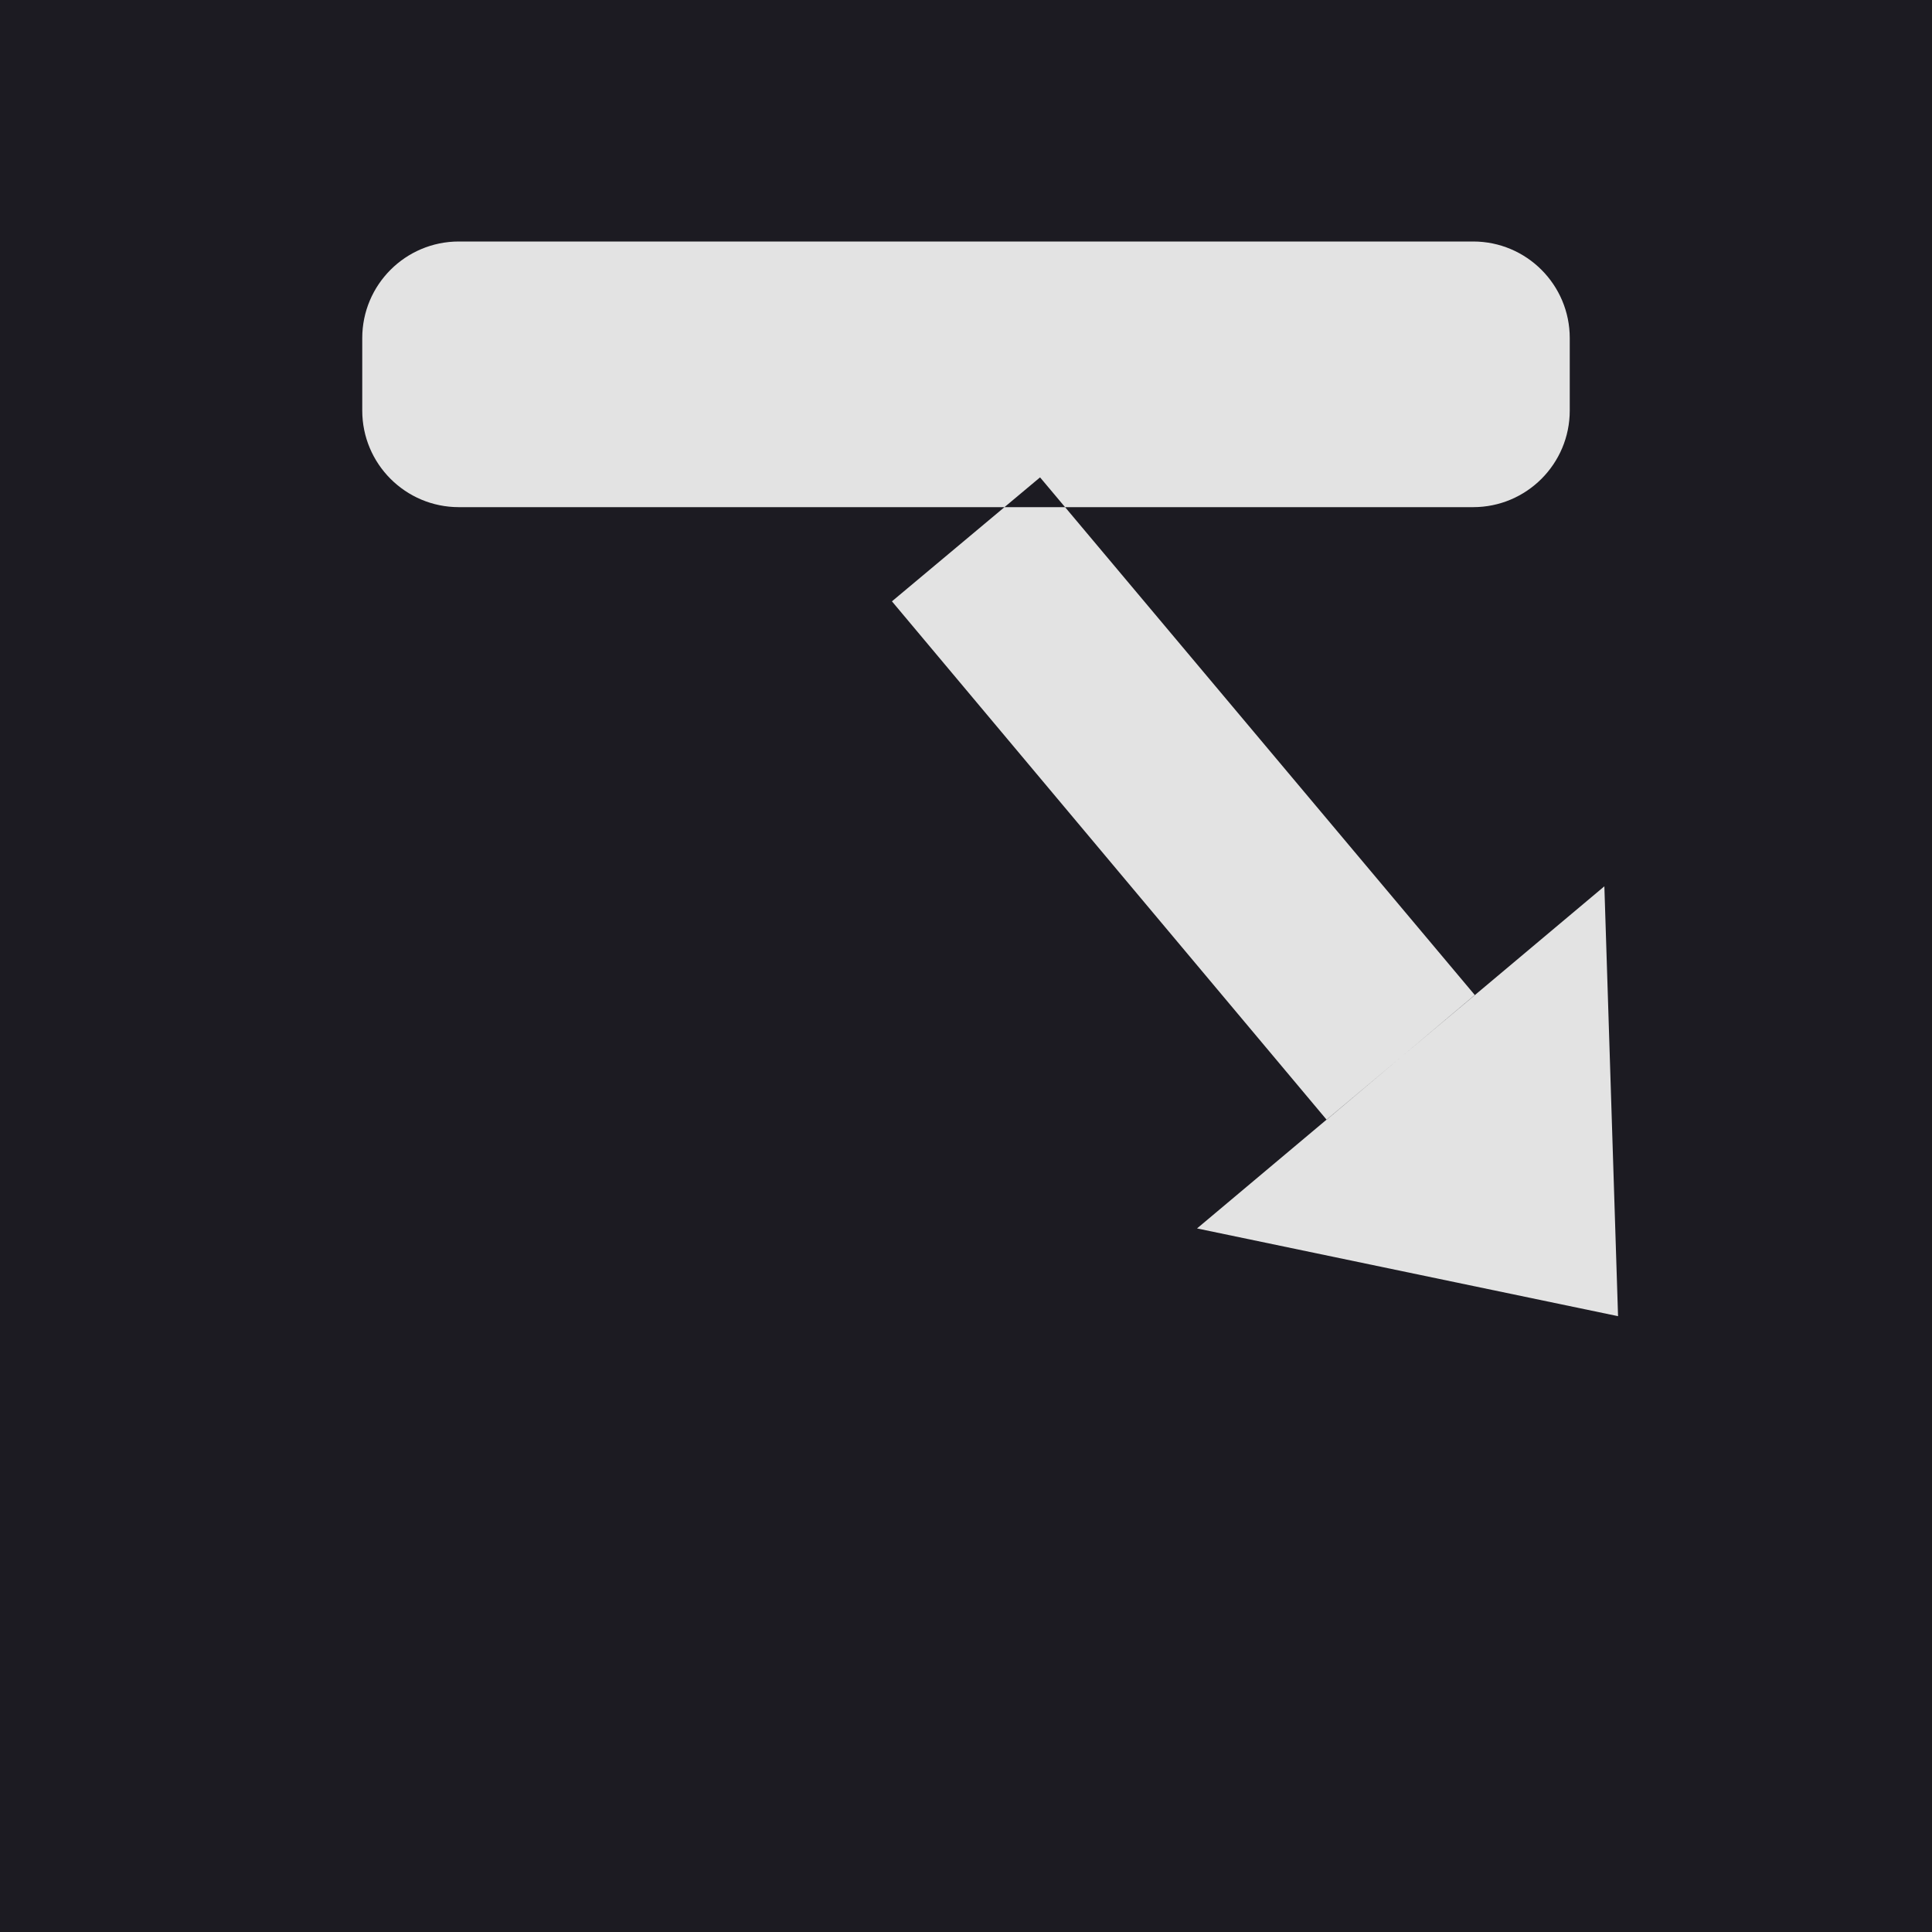
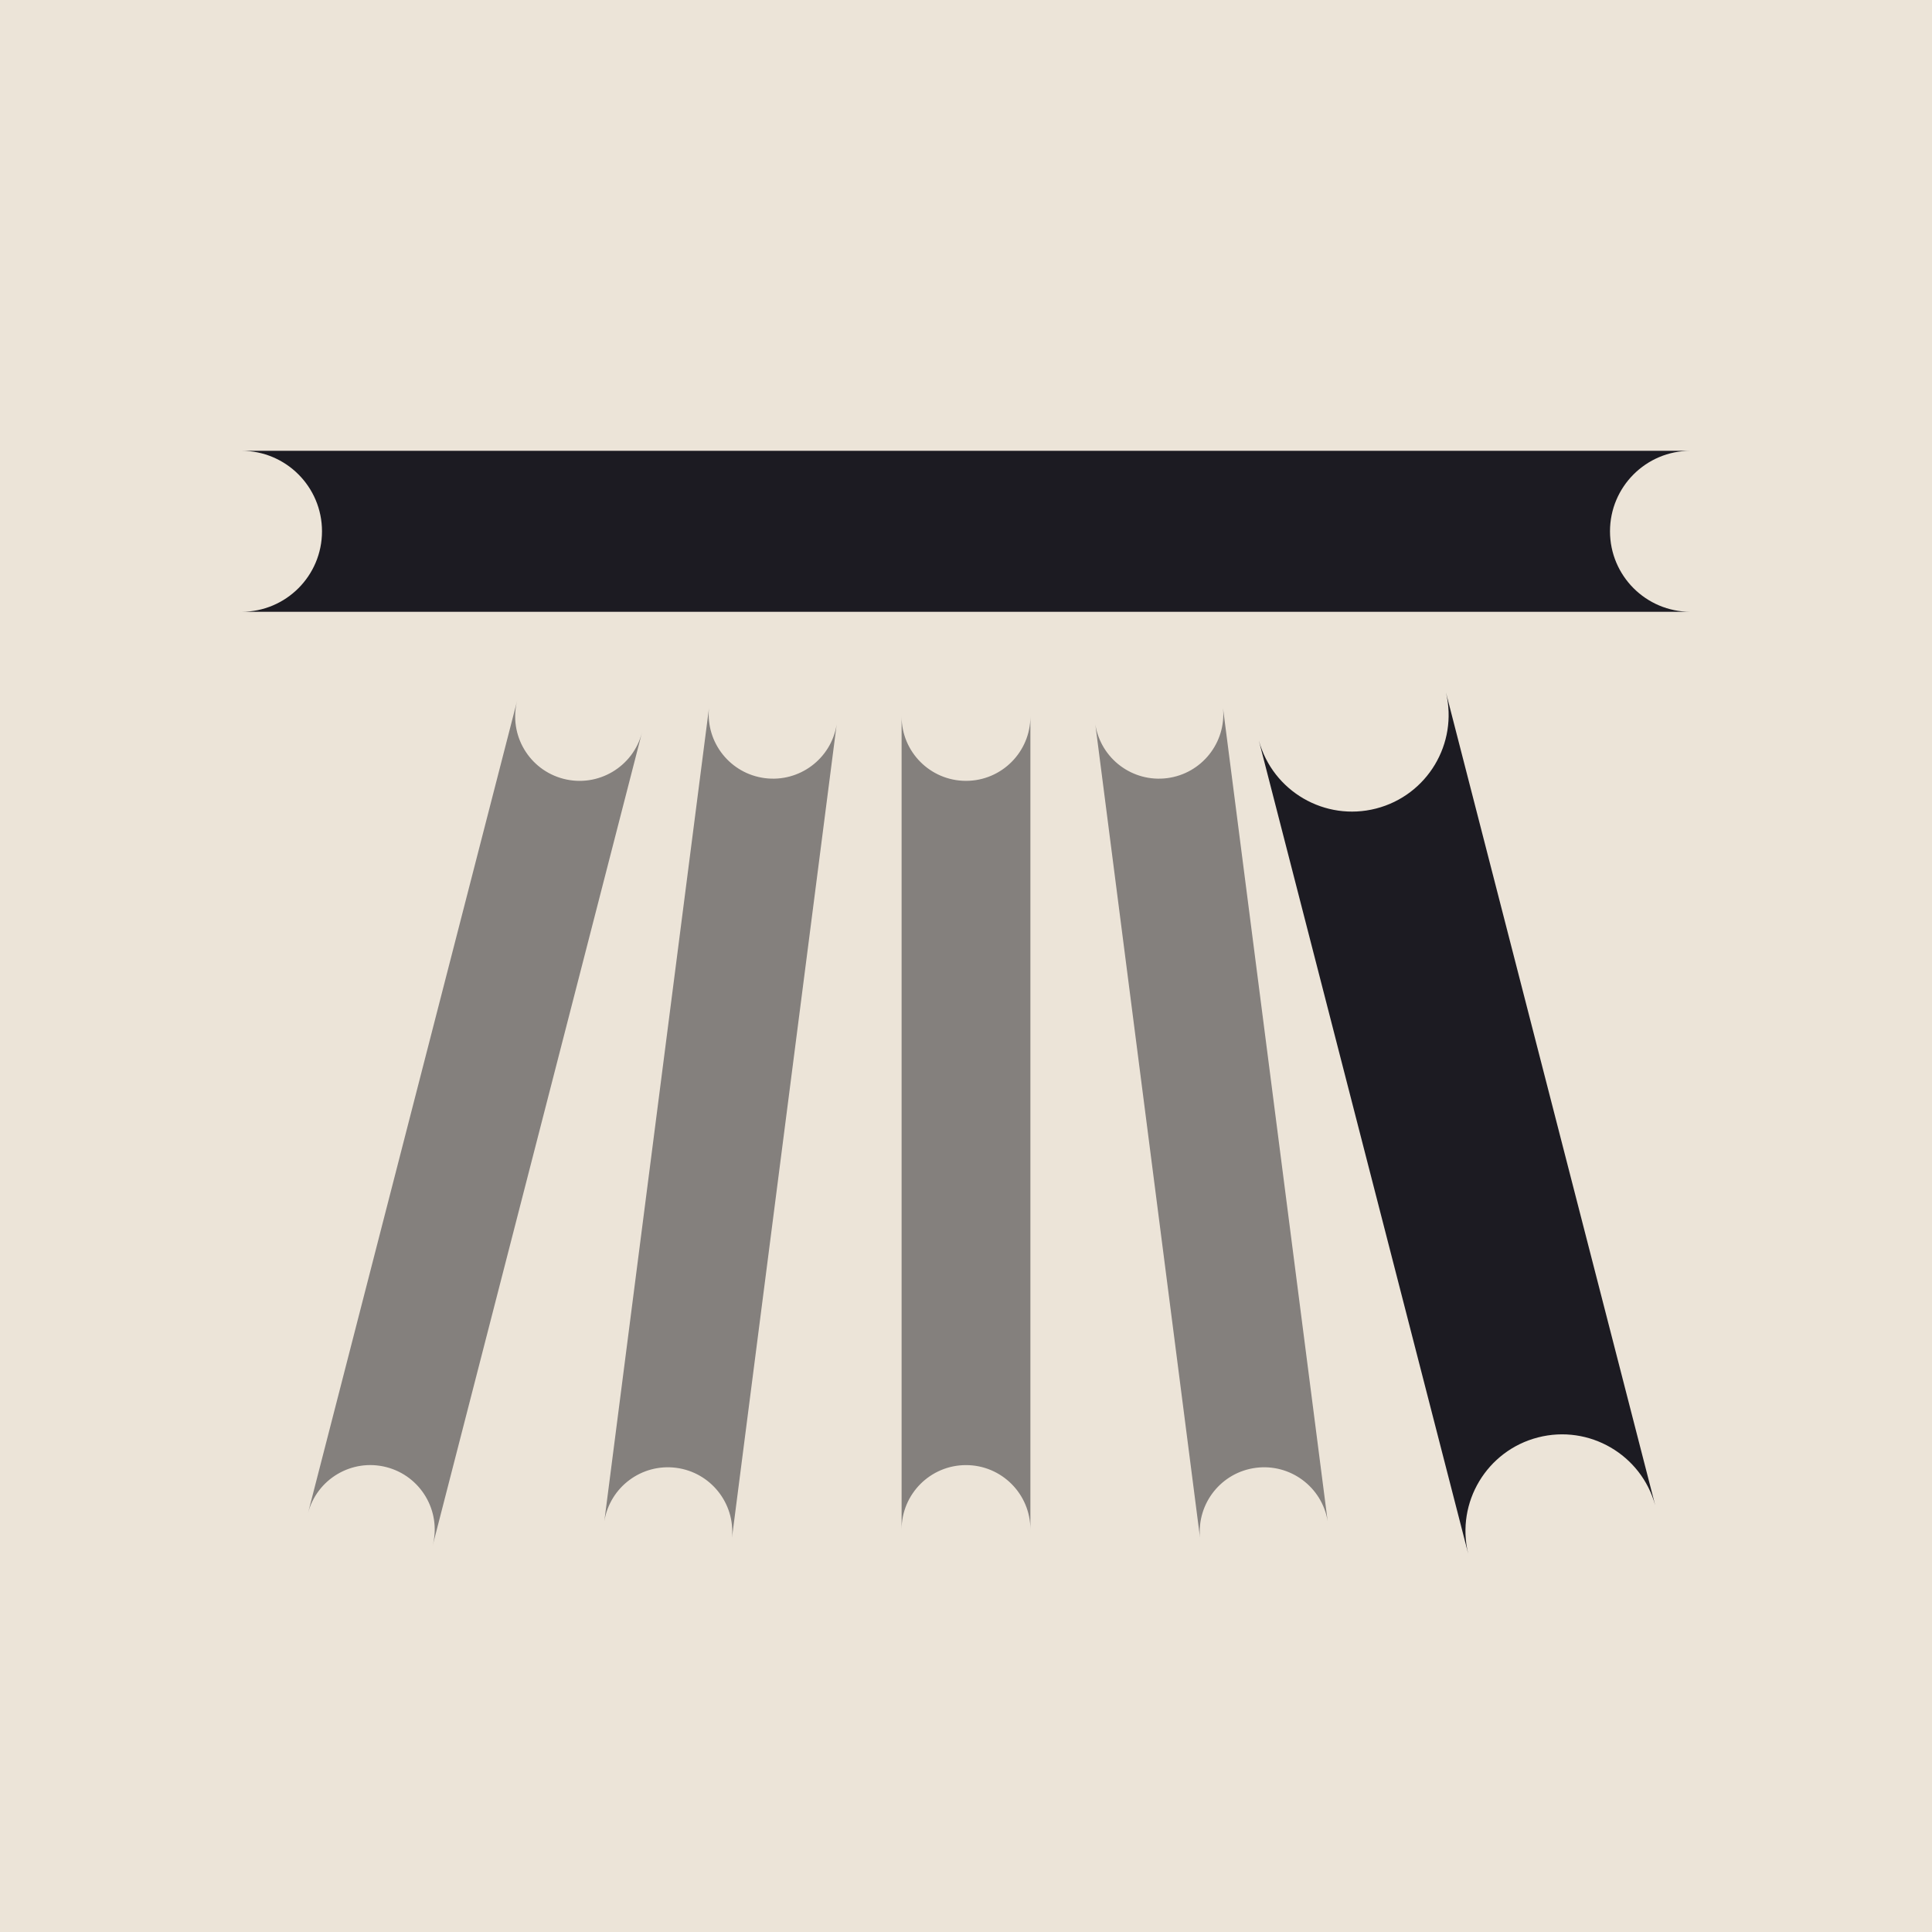
<svg xmlns="http://www.w3.org/2000/svg" viewBox="0 0 24 24" width="96" height="96">
-   <rect width="24" height="24" fill="#1c1b22" />
-   <path d="M5.7 3H18.3A1.2 1.2 0 0 1 19.5 4.2V5.1A1.2 1.2 0 0 1 18.3 6.3H5.7A1.2 1.2 0 0 1 4.5 5.1V4.2A1.2 1.2 0 0 1 5.7 3ZM11.08 7.47L16.48 13.91L18.32 12.36L12.92 5.93ZM20.1 16.35L14.87 15.26L19.93 11.01Z" fill="#e3e3e3" />
+   <rect width="24" height="24" fill="#ece4d8" />
+   <path d="M3 7.6L21 7.6A1 1 0 0 1 21 5.6L3 5.6A1 1 0 0 1 3 7.6ZM15.638 9.199L18.238 19.299A1.2 1.2 0 0 1 20.562 18.701L17.962 8.601A1.2 1.2 0 0 1 15.638 9.199Z" fill="#1c1b22" />
+   <path d="M6.425 8.701L3.825 18.801A0.8 0.8 0 0 1 5.375 19.199L7.975 9.099A0.8 0.8 0 0 1 6.425 8.701ZM8.807 8.798L7.507 18.898A0.8 0.8 0 0 1 9.093 19.102L10.393 9.002A0.8 0.8 0 0 1 8.807 8.798ZM11.2 8.9L11.2 19A0.8 0.8 0 0 1 12.8 19L12.8 8.9A0.8 0.8 0 0 1 11.2 8.9ZM13.607 9.002L14.907 19.102A0.8 0.8 0 0 1 16.493 18.898L15.193 8.798A0.8 0.8 0 0 1 13.607 9.002Z" fill="#1c1b22" opacity="0.5" />
</svg>
